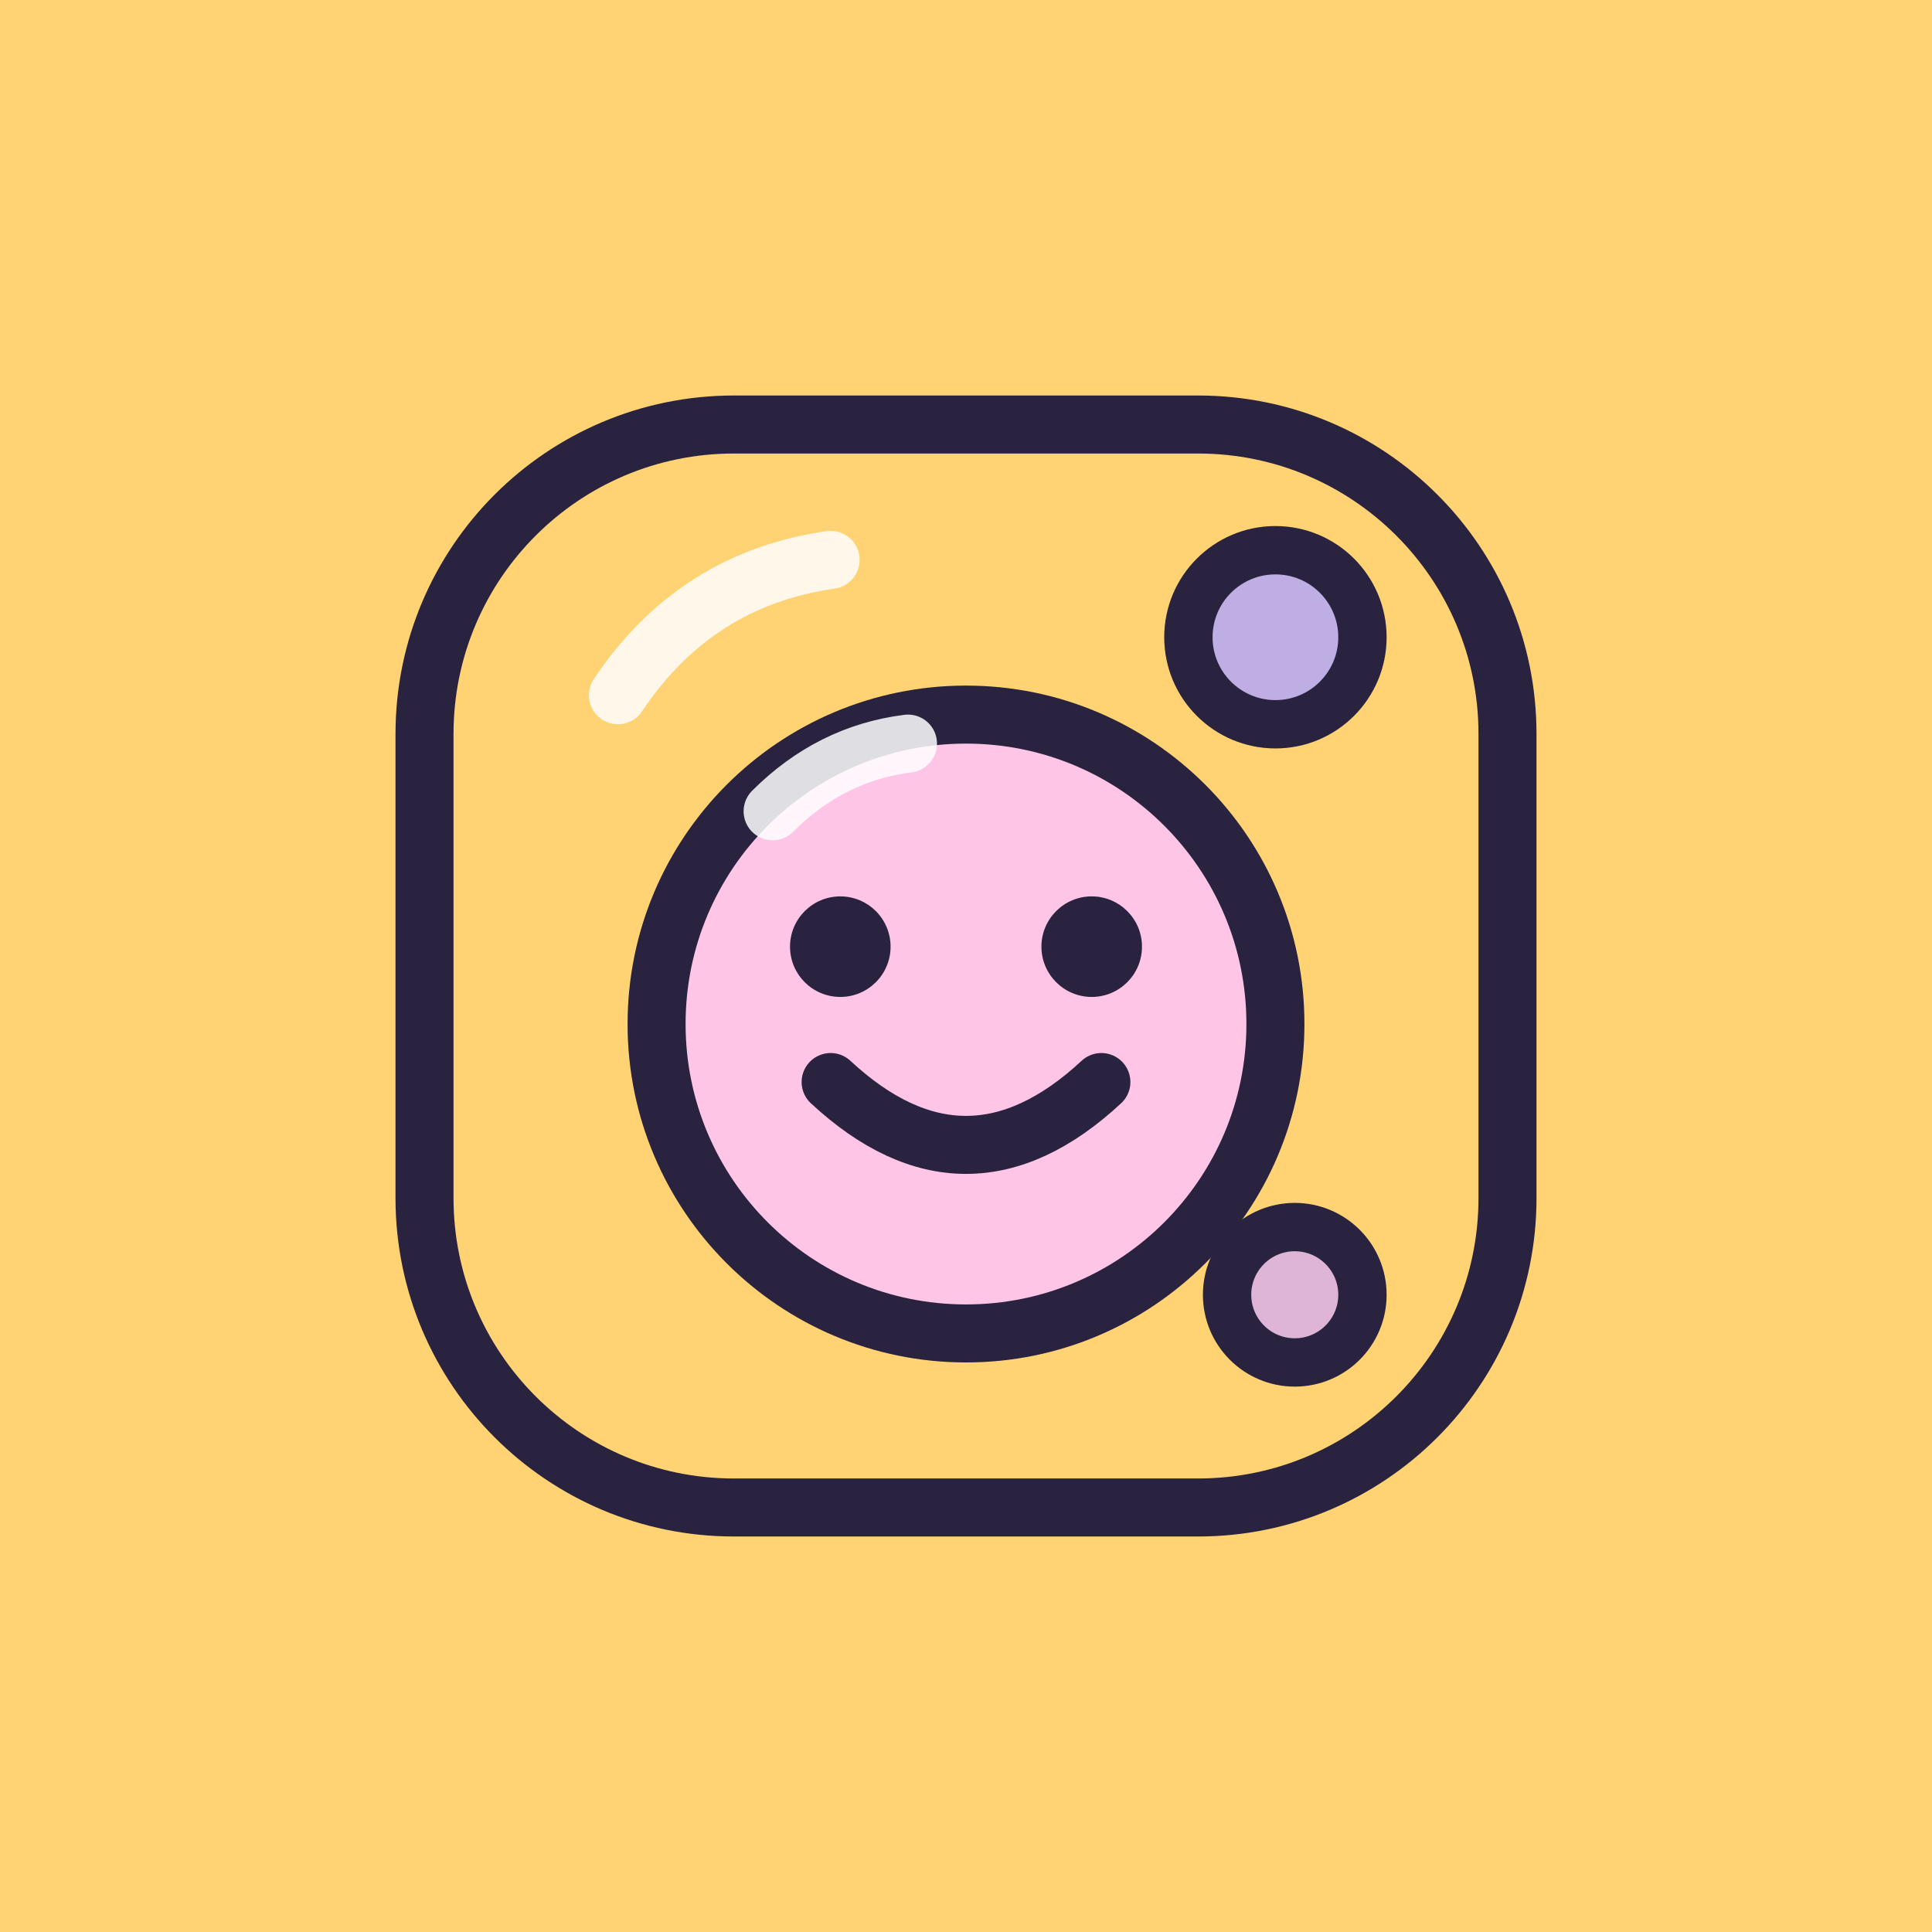
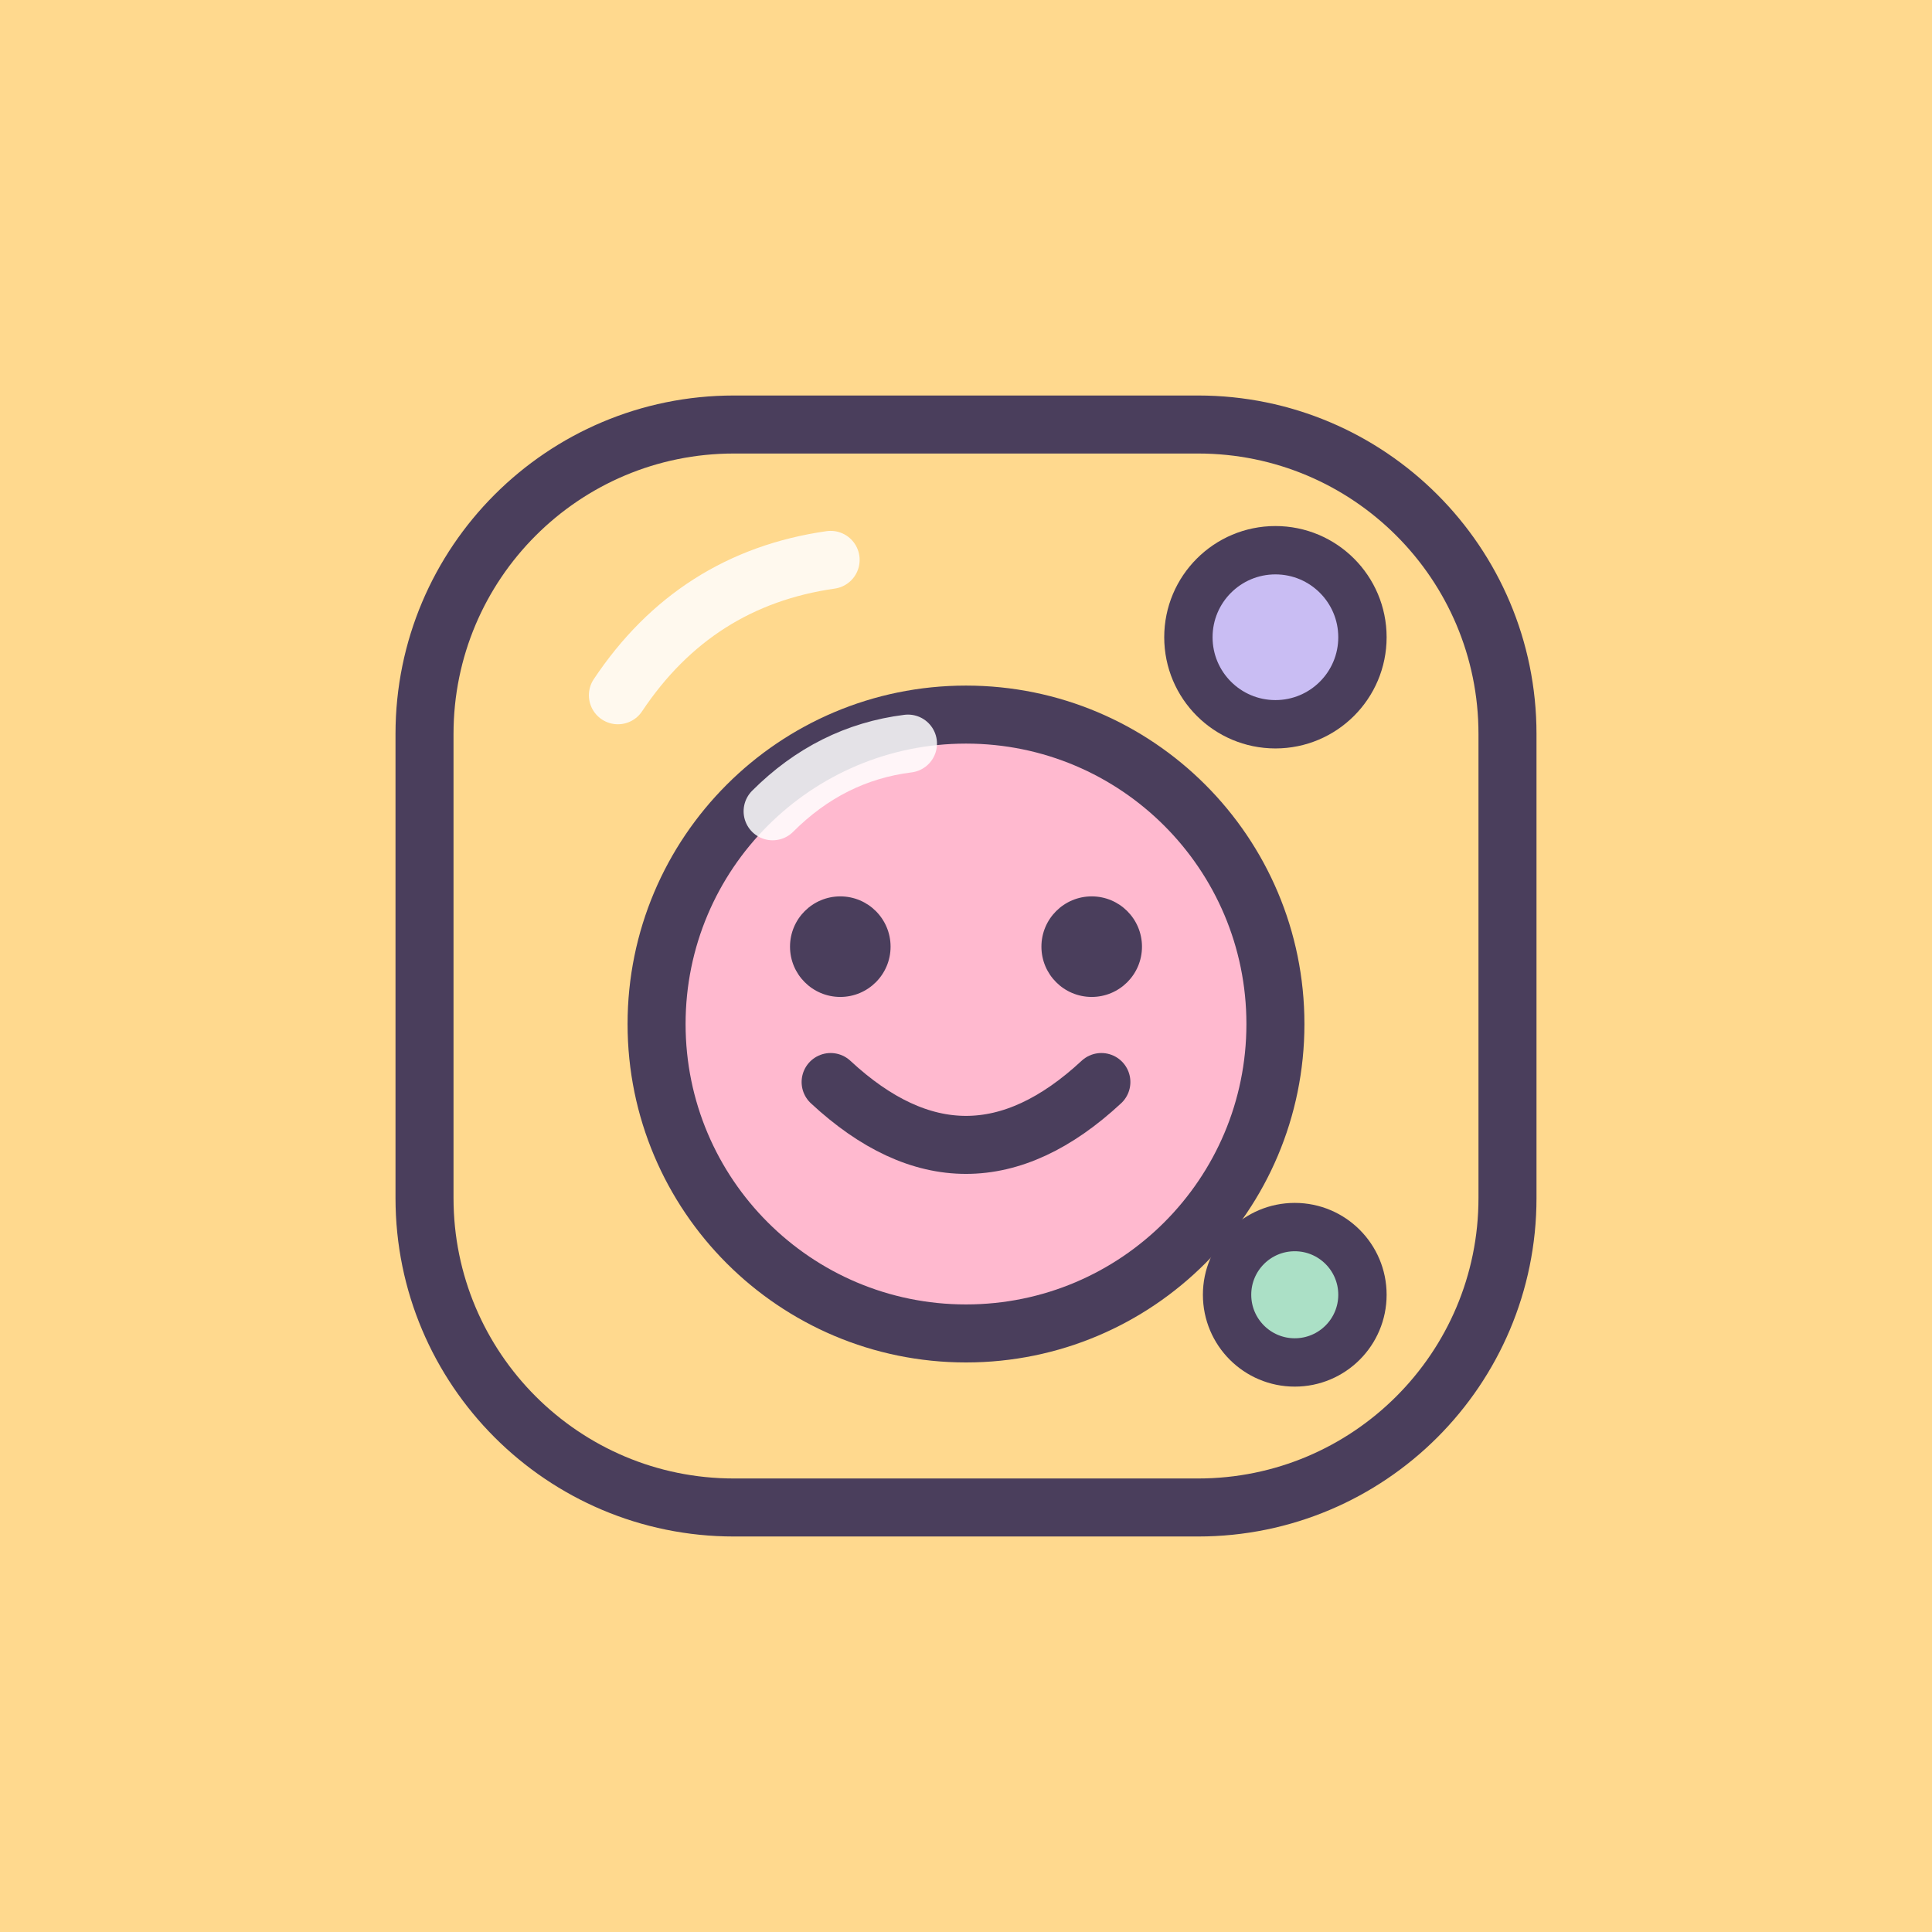
<svg xmlns="http://www.w3.org/2000/svg" viewBox="0 0 512 512" width="512" height="512">
-   <rect width="512" height="512" fill="#FFD273" />
+   <rect width="512" height="512" fill="#FFD98E" />
  <g transform="translate(92 92) scale(5.125)">
-     <rect x="4" y="4" width="56" height="56" rx="16" fill="#FFD273" stroke="#2a2340" stroke-width="3" />
-     <circle cx="32" cy="35" r="16" fill="#FEC5E6" stroke="#2a2340" stroke-width="3" />
+     <rect x="4" y="4" width="56" height="56" rx="16" fill="#FFD98E" stroke="#4A3E5C" stroke-width="3" />
+     <circle cx="32" cy="35" r="16" fill="#FFB9CF" stroke="#4A3E5C" stroke-width="3" />
    <path d="M22 24 Q25 21 29 20.5" fill="none" stroke="#fff" stroke-width="3" stroke-linecap="round" opacity=".85" />
-     <circle cx="25.5" cy="31" r="2.6" fill="#2a2340" />
-     <circle cx="38.5" cy="31" r="2.6" fill="#2a2340" />
-     <path d="M25 38 Q32 44.5 39 38" fill="none" stroke="#2a2340" stroke-width="3" stroke-linecap="round" />
+     <circle cx="25.5" cy="31" r="2.6" fill="#4A3E5C" />
+     <circle cx="38.5" cy="31" r="2.6" fill="#4A3E5C" />
+     <path d="M25 38 Q32 44.5 39 38" fill="none" stroke="#4A3E5C" stroke-width="3" stroke-linecap="round" />
    <path d="M14 18 Q18 12 25 11" fill="none" stroke="#fff" stroke-width="3" stroke-linecap="round" opacity=".85" />
-     <circle cx="48" cy="15" r="4.5" fill="#BFAEE3" stroke="#2a2340" stroke-width="2.5" />
-     <circle cx="49" cy="49" r="3.5" fill="#DEB5D7" stroke="#2a2340" stroke-width="2.5" />
+     <circle cx="48" cy="15" r="4.5" fill="#C9BDF3" stroke="#4A3E5C" stroke-width="2.5" />
+     <circle cx="49" cy="49" r="3.5" fill="#ABE0C6" stroke="#4A3E5C" stroke-width="2.5" />
  </g>
</svg>
